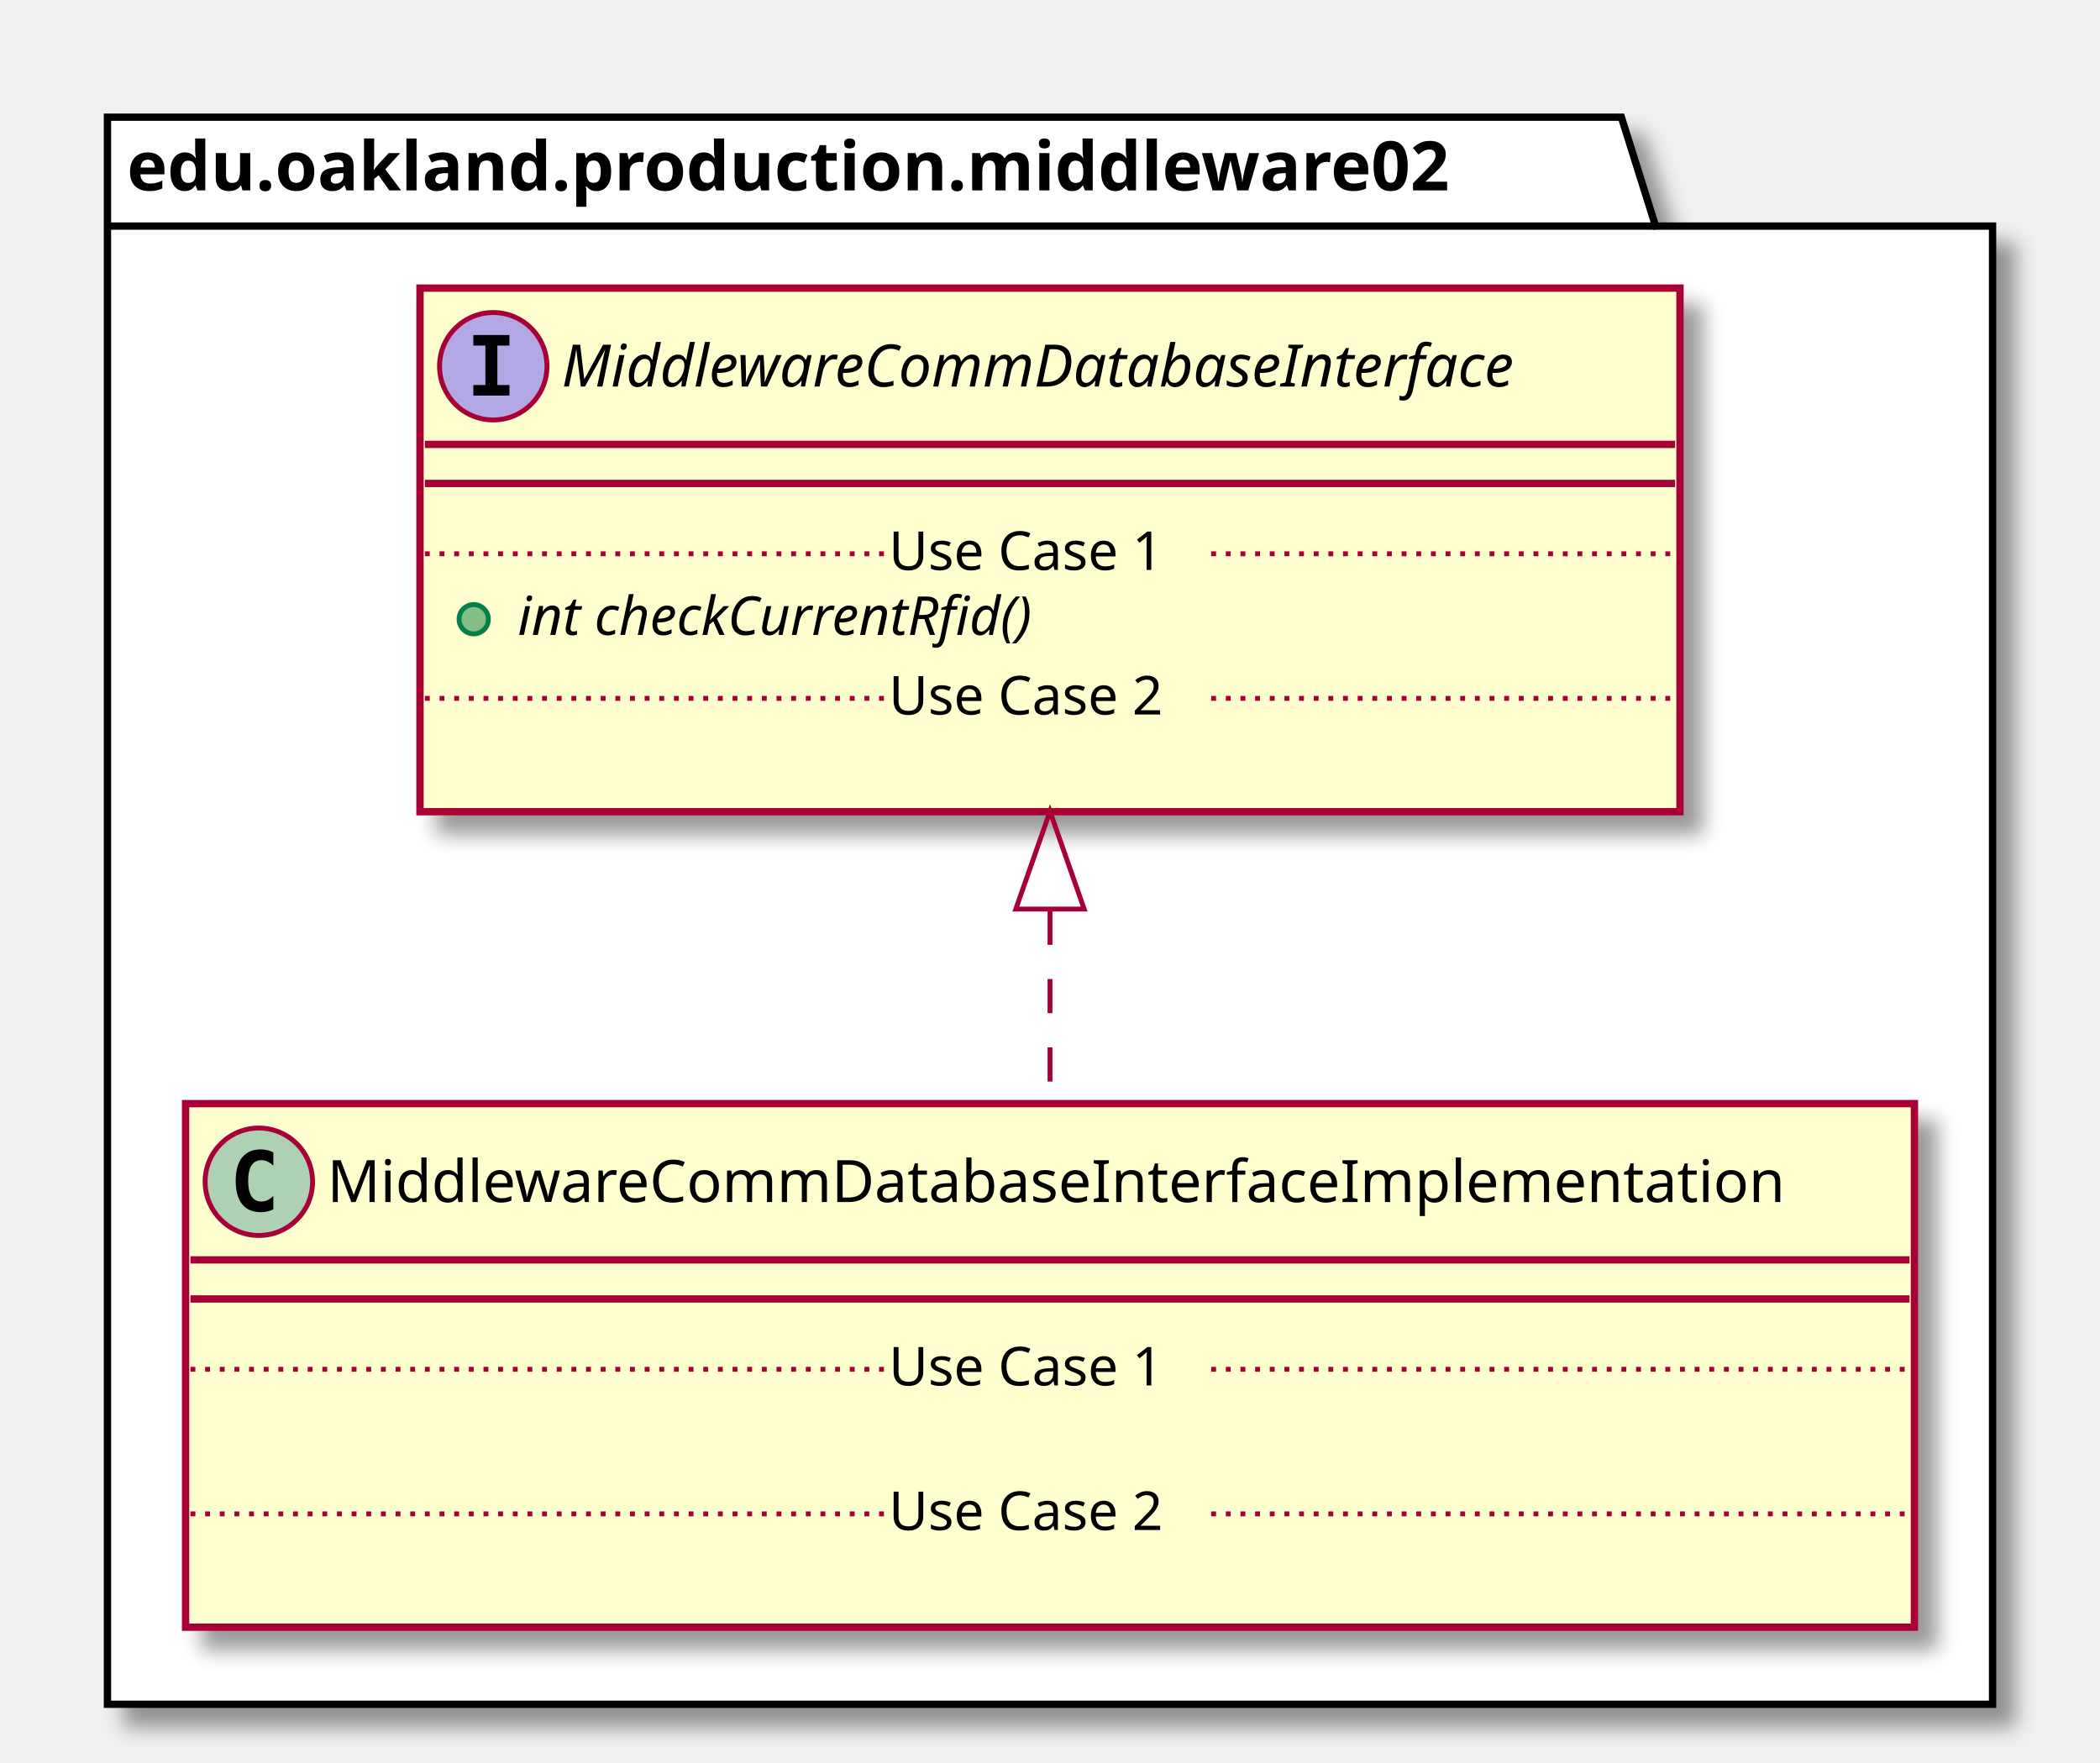
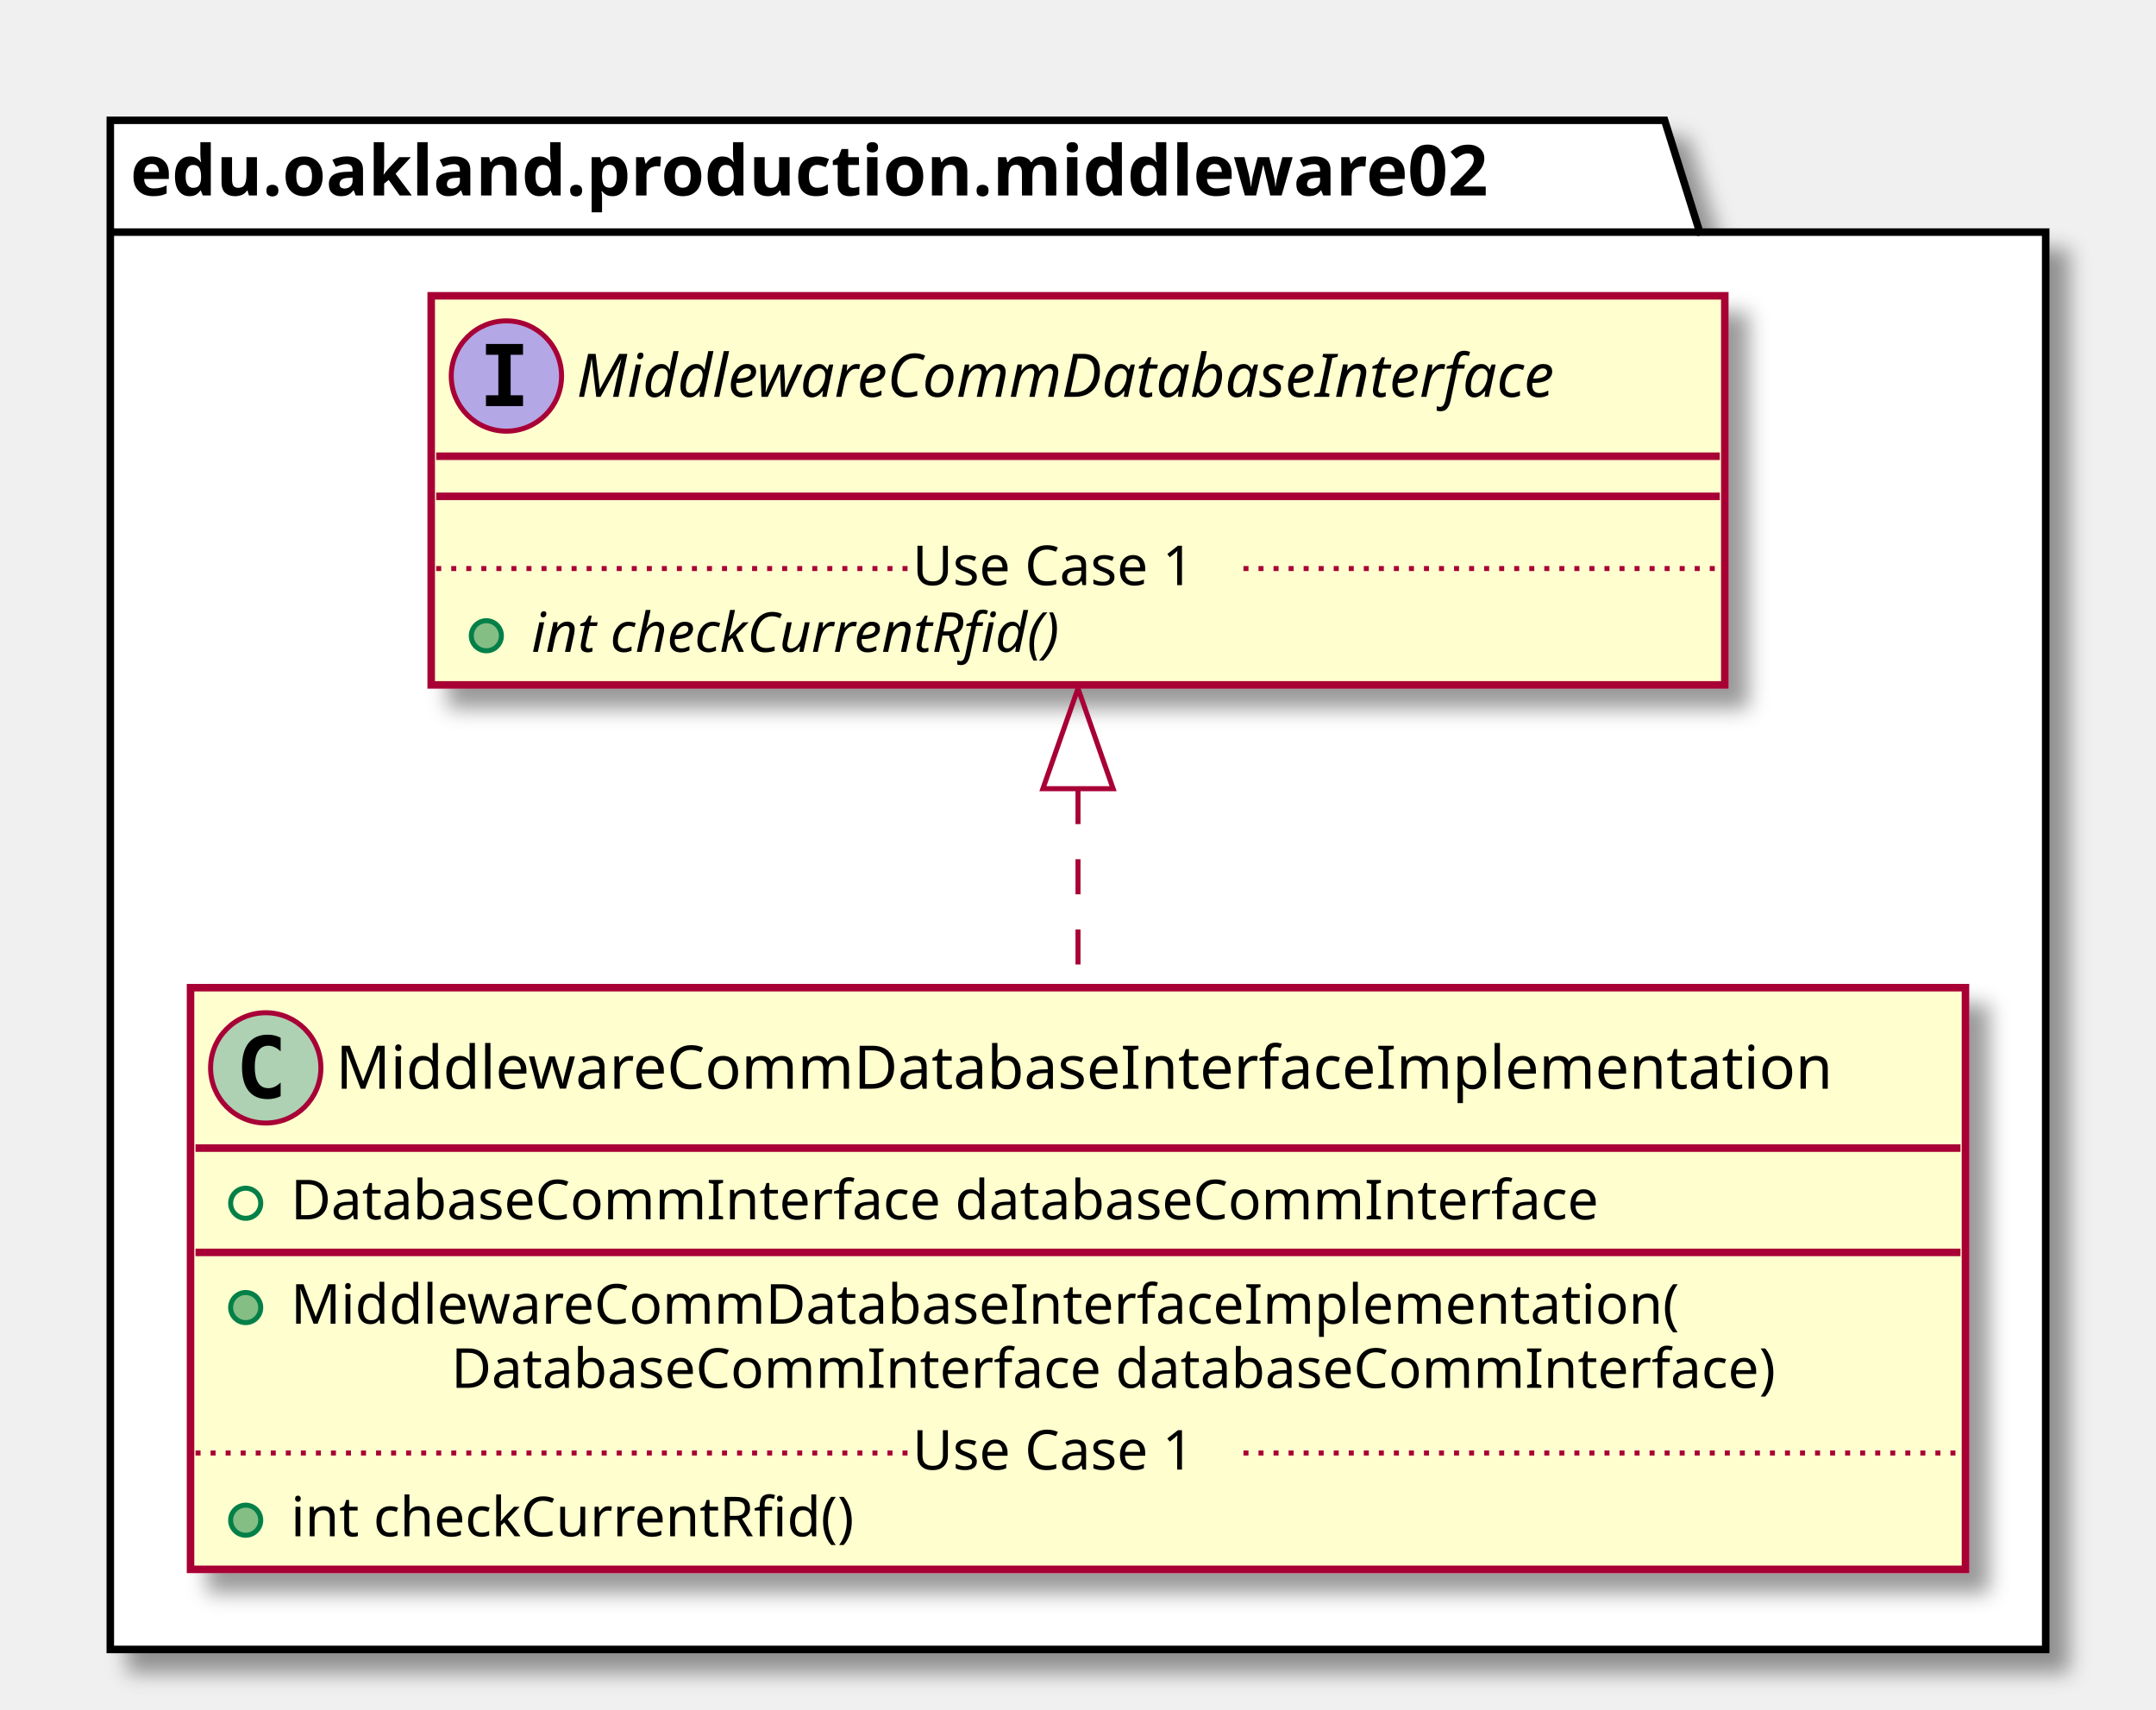
- <svg xmlns="http://www.w3.org/2000/svg" contentScriptType="application/ecmascript" contentStyleType="text/css" height="361px" preserveAspectRatio="none" style="width:430px;height:361px;" version="1.1" viewBox="0 0 430 361" width="430px" zoomAndPan="magnify">
+ <svg xmlns="http://www.w3.org/2000/svg" contentScriptType="application/ecmascript" contentStyleType="text/css" height="341px" preserveAspectRatio="none" style="width:430px;height:341px;" version="1.1" viewBox="0 0 430 341" width="430px" zoomAndPan="magnify">
  <defs>
-     <filter height="300%" id="f1s5l976vlptug" width="300%" x="-1" y="-1">
+     <filter height="300%" id="ftnw7wsycv2fz" width="300%" x="-1" y="-1">
      <feGaussianBlur result="blurOut" stdDeviation="2.0" />
      <feColorMatrix in="blurOut" result="blurOut2" type="matrix" values="0 0 0 0 0 0 0 0 0 0 0 0 0 0 0 0 0 0 .4 0" />
      <feOffset dx="4.0" dy="4.0" in="blurOut2" result="blurOut3" />
      <feBlend in="SourceGraphic" in2="blurOut3" mode="normal" />
    </filter>
  </defs>
  <g>
-     <polygon fill="#FFFFFF" filter="url(#f1s5l976vlptug)" points="22,24,332,24,339,46.297,408,46.297,408,349,22,349,22,24" style="stroke: #000000; stroke-width: 1.5;" />
+     <polygon fill="#FFFFFF" filter="url(#ftnw7wsycv2fz)" points="22,24,332,24,339,46.297,408,46.297,408,329,22,329,22,24" style="stroke: #000000; stroke-width: 1.5;" />
    <line style="stroke: #000000; stroke-width: 1.5;" x1="22" x2="339" y1="46.297" y2="46.297" />
    <text fill="#000000" font-family="sans-serif" font-size="14" font-weight="bold" lengthAdjust="spacingAndGlyphs" textLength="304" x="26" y="38.995">edu.oakland.production.middleware02</text>
-     <rect fill="#FEFECE" filter="url(#f1s5l976vlptug)" height="107.219" id="MiddlewareCommDatabaseInterfaceImplementation" style="stroke: #A80036; stroke-width: 1.5;" width="354" x="38" y="226" />
-     <ellipse cx="53" cy="242" fill="#ADD1B2" rx="11" ry="11" style="stroke: #A80036; stroke-width: 1.0;" />
-     <path d="M55.969,247.641 Q55.391,247.938 54.75,248.078 Q54.109,248.234 53.406,248.234 Q50.906,248.234 49.578,246.594 Q48.266,244.938 48.266,241.812 Q48.266,238.688 49.578,237.031 Q50.906,235.375 53.406,235.375 Q54.109,235.375 54.75,235.531 Q55.406,235.688 55.969,235.984 L55.969,238.703 Q55.344,238.125 54.75,237.859 Q54.156,237.578 53.531,237.578 Q52.188,237.578 51.5,238.656 Q50.812,239.719 50.812,241.812 Q50.812,243.906 51.5,244.984 Q52.188,246.047 53.531,246.047 Q54.156,246.047 54.75,245.781 Q55.344,245.5 55.969,244.922 L55.969,247.641 Z " />
-     <text fill="#000000" font-family="sans-serif" font-size="12" lengthAdjust="spacingAndGlyphs" textLength="322" x="67" y="246.154">MiddlewareCommDatabaseInterfaceImplementation</text>
-     <line style="stroke: #A80036; stroke-width: 1.5;" x1="39" x2="391" y1="258" y2="258" />
-     <line style="stroke: #A80036; stroke-width: 1.5;" x1="39" x2="391" y1="266" y2="266" />
-     <text fill="#000000" font-family="sans-serif" font-size="11" lengthAdjust="spacingAndGlyphs" textLength="0" x="48" y="297.015" />
-     <line style="stroke: #A80036; stroke-width: 1.0; stroke-dasharray: 1.0,2.0;" x1="39" x2="182" y1="280.402" y2="280.402" />
-     <text fill="#000000" font-family="sans-serif" font-size="11" lengthAdjust="spacingAndGlyphs" textLength="66" x="182" y="283.71">Use Case 1</text>
-     <line style="stroke: #A80036; stroke-width: 1.0; stroke-dasharray: 1.0,2.0;" x1="248" x2="391" y1="280.402" y2="280.402" />
-     <text fill="#000000" font-family="sans-serif" font-size="11" lengthAdjust="spacingAndGlyphs" textLength="0" x="48" y="326.625" />
-     <line style="stroke: #A80036; stroke-width: 1.0; stroke-dasharray: 1.0,2.0;" x1="39" x2="182" y1="310.012" y2="310.012" />
-     <text fill="#000000" font-family="sans-serif" font-size="11" lengthAdjust="spacingAndGlyphs" textLength="66" x="182" y="313.32">Use Case 2</text>
-     <line style="stroke: #A80036; stroke-width: 1.0; stroke-dasharray: 1.0,2.0;" x1="248" x2="391" y1="310.012" y2="310.012" />
-     <rect fill="#FEFECE" filter="url(#f1s5l976vlptug)" height="107.219" id="MiddlewareCommDatabaseInterface" style="stroke: #A80036; stroke-width: 1.5;" width="258" x="86" y="59" />
+     <rect fill="#FEFECE" filter="url(#ftnw7wsycv2fz)" height="116.023" id="MiddlewareCommDatabaseInterfaceImplementation" style="stroke: #A80036; stroke-width: 1.5;" width="354" x="38" y="197" />
+     <ellipse cx="53" cy="213" fill="#ADD1B2" rx="11" ry="11" style="stroke: #A80036; stroke-width: 1.0;" />
+     <path d="M55.969,218.641 Q55.391,218.938 54.75,219.078 Q54.109,219.234 53.406,219.234 Q50.906,219.234 49.578,217.594 Q48.266,215.938 48.266,212.812 Q48.266,209.688 49.578,208.031 Q50.906,206.375 53.406,206.375 Q54.109,206.375 54.75,206.531 Q55.406,206.688 55.969,206.984 L55.969,209.703 Q55.344,209.125 54.75,208.859 Q54.156,208.578 53.531,208.578 Q52.188,208.578 51.5,209.656 Q50.812,210.719 50.812,212.812 Q50.812,214.906 51.5,215.984 Q52.188,217.047 53.531,217.047 Q54.156,217.047 54.75,216.781 Q55.344,216.5 55.969,215.922 L55.969,218.641 Z " />
+     <text fill="#000000" font-family="sans-serif" font-size="12" lengthAdjust="spacingAndGlyphs" textLength="322" x="67" y="217.154">MiddlewareCommDatabaseInterfaceImplementation</text>
+     <line style="stroke: #A80036; stroke-width: 1.5;" x1="39" x2="391" y1="229" y2="229" />
+     <ellipse cx="49" cy="240" fill="none" rx="3" ry="3" style="stroke: #038048; stroke-width: 1.0;" />
+     <text fill="#000000" font-family="sans-serif" font-size="11" lengthAdjust="spacingAndGlyphs" textLength="285" x="58" y="243.21">DatabaseCommInterface databaseCommInterface</text>
+     <line style="stroke: #A80036; stroke-width: 1.5;" x1="39" x2="391" y1="249.805" y2="249.805" />
+     <ellipse cx="49" cy="260.805" fill="#84BE84" rx="3" ry="3" style="stroke: #038048; stroke-width: 1.0;" />
+     <text fill="#000000" font-family="sans-serif" font-size="11" lengthAdjust="spacingAndGlyphs" textLength="297" x="58" y="264.015">MiddlewareCommDatabaseInterfaceImplementation(</text>
+     <text fill="#000000" font-family="sans-serif" font-size="11" lengthAdjust="spacingAndGlyphs" textLength="289" x="90" y="276.82">DatabaseCommInterface databaseCommInterface)</text>
+     <ellipse cx="49" cy="303.219" fill="#84BE84" rx="3" ry="3" style="stroke: #038048; stroke-width: 1.0;" />
+     <text fill="#000000" font-family="sans-serif" font-size="11" lengthAdjust="spacingAndGlyphs" textLength="122" x="58" y="306.429">int checkCurrentRfid()</text>
+     <line style="stroke: #A80036; stroke-width: 1.0; stroke-dasharray: 1.0,2.0;" x1="39" x2="182" y1="289.816" y2="289.816" />
+     <text fill="#000000" font-family="sans-serif" font-size="11" lengthAdjust="spacingAndGlyphs" textLength="66" x="182" y="293.125">Use Case 1</text>
+     <line style="stroke: #A80036; stroke-width: 1.0; stroke-dasharray: 1.0,2.0;" x1="248" x2="391" y1="289.816" y2="289.816" />
+     <rect fill="#FEFECE" filter="url(#ftnw7wsycv2fz)" height="77.609" id="MiddlewareCommDatabaseInterface" style="stroke: #A80036; stroke-width: 1.5;" width="258" x="86" y="59" />
    <ellipse cx="101" cy="75" fill="#B4A7E5" rx="11" ry="11" style="stroke: #A80036; stroke-width: 1.0;" />
    <path d="M96.922,70.766 L96.922,68.609 L104.312,68.609 L104.312,70.766 L101.844,70.766 L101.844,78.844 L104.312,78.844 L104.312,81 L96.922,81 L96.922,78.844 L99.391,78.844 L99.391,70.766 L96.922,70.766 Z " />
    <text fill="#000000" font-family="sans-serif" font-size="12" font-style="italic" lengthAdjust="spacingAndGlyphs" textLength="226" x="115" y="79.154">MiddlewareCommDatabaseInterface</text>
    <line style="stroke: #A80036; stroke-width: 1.5;" x1="87" x2="343" y1="91" y2="91" />
    <line style="stroke: #A80036; stroke-width: 1.5;" x1="87" x2="343" y1="99" y2="99" />
    <ellipse cx="97" cy="126.805" fill="#84BE84" rx="3" ry="3" style="stroke: #038048; stroke-width: 1.0;" />
    <text fill="#000000" font-family="sans-serif" font-size="11" font-style="italic" lengthAdjust="spacingAndGlyphs" textLength="123" x="106" y="130.015">int checkCurrentRfid()</text>
    <line style="stroke: #A80036; stroke-width: 1.0; stroke-dasharray: 1.0,2.0;" x1="87" x2="182" y1="113.402" y2="113.402" />
    <text fill="#000000" font-family="sans-serif" font-size="11" lengthAdjust="spacingAndGlyphs" textLength="66" x="182" y="116.71">Use Case 1</text>
    <line style="stroke: #A80036; stroke-width: 1.0; stroke-dasharray: 1.0,2.0;" x1="248" x2="343" y1="113.402" y2="113.402" />
-     <text fill="#000000" font-family="sans-serif" font-size="11" lengthAdjust="spacingAndGlyphs" textLength="0" x="96" y="159.625" />
-     <line style="stroke: #A80036; stroke-width: 1.0; stroke-dasharray: 1.0,2.0;" x1="87" x2="182" y1="143.012" y2="143.012" />
-     <text fill="#000000" font-family="sans-serif" font-size="11" lengthAdjust="spacingAndGlyphs" textLength="66" x="182" y="146.32">Use Case 2</text>
-     <line style="stroke: #A80036; stroke-width: 1.0; stroke-dasharray: 1.0,2.0;" x1="248" x2="343" y1="143.012" y2="143.012" />
-     <path d="M215,186.48 C215,199.71 215,213.27 215,225.77 " fill="none" id="MiddlewareCommDatabaseInterface&lt;-MiddlewareCommDatabaseInterfaceImplementation" style="stroke: #A80036; stroke-width: 1.0; stroke-dasharray: 7.0,7.0;" />
-     <polygon fill="none" points="208,186.16,215,166.16,222,186.16,208,186.16" style="stroke: #A80036; stroke-width: 1.0;" />
+     <path d="M215,157.38 C215,170.29 215,183.94 215,196.79 " fill="none" id="MiddlewareCommDatabaseInterface&lt;-MiddlewareCommDatabaseInterfaceImplementation" style="stroke: #A80036; stroke-width: 1.0; stroke-dasharray: 7.0,7.0;" />
+     <polygon fill="none" points="208,157.31,215,137.31,222,157.31,208,157.31" style="stroke: #A80036; stroke-width: 1.0;" />
  </g>
</svg>
